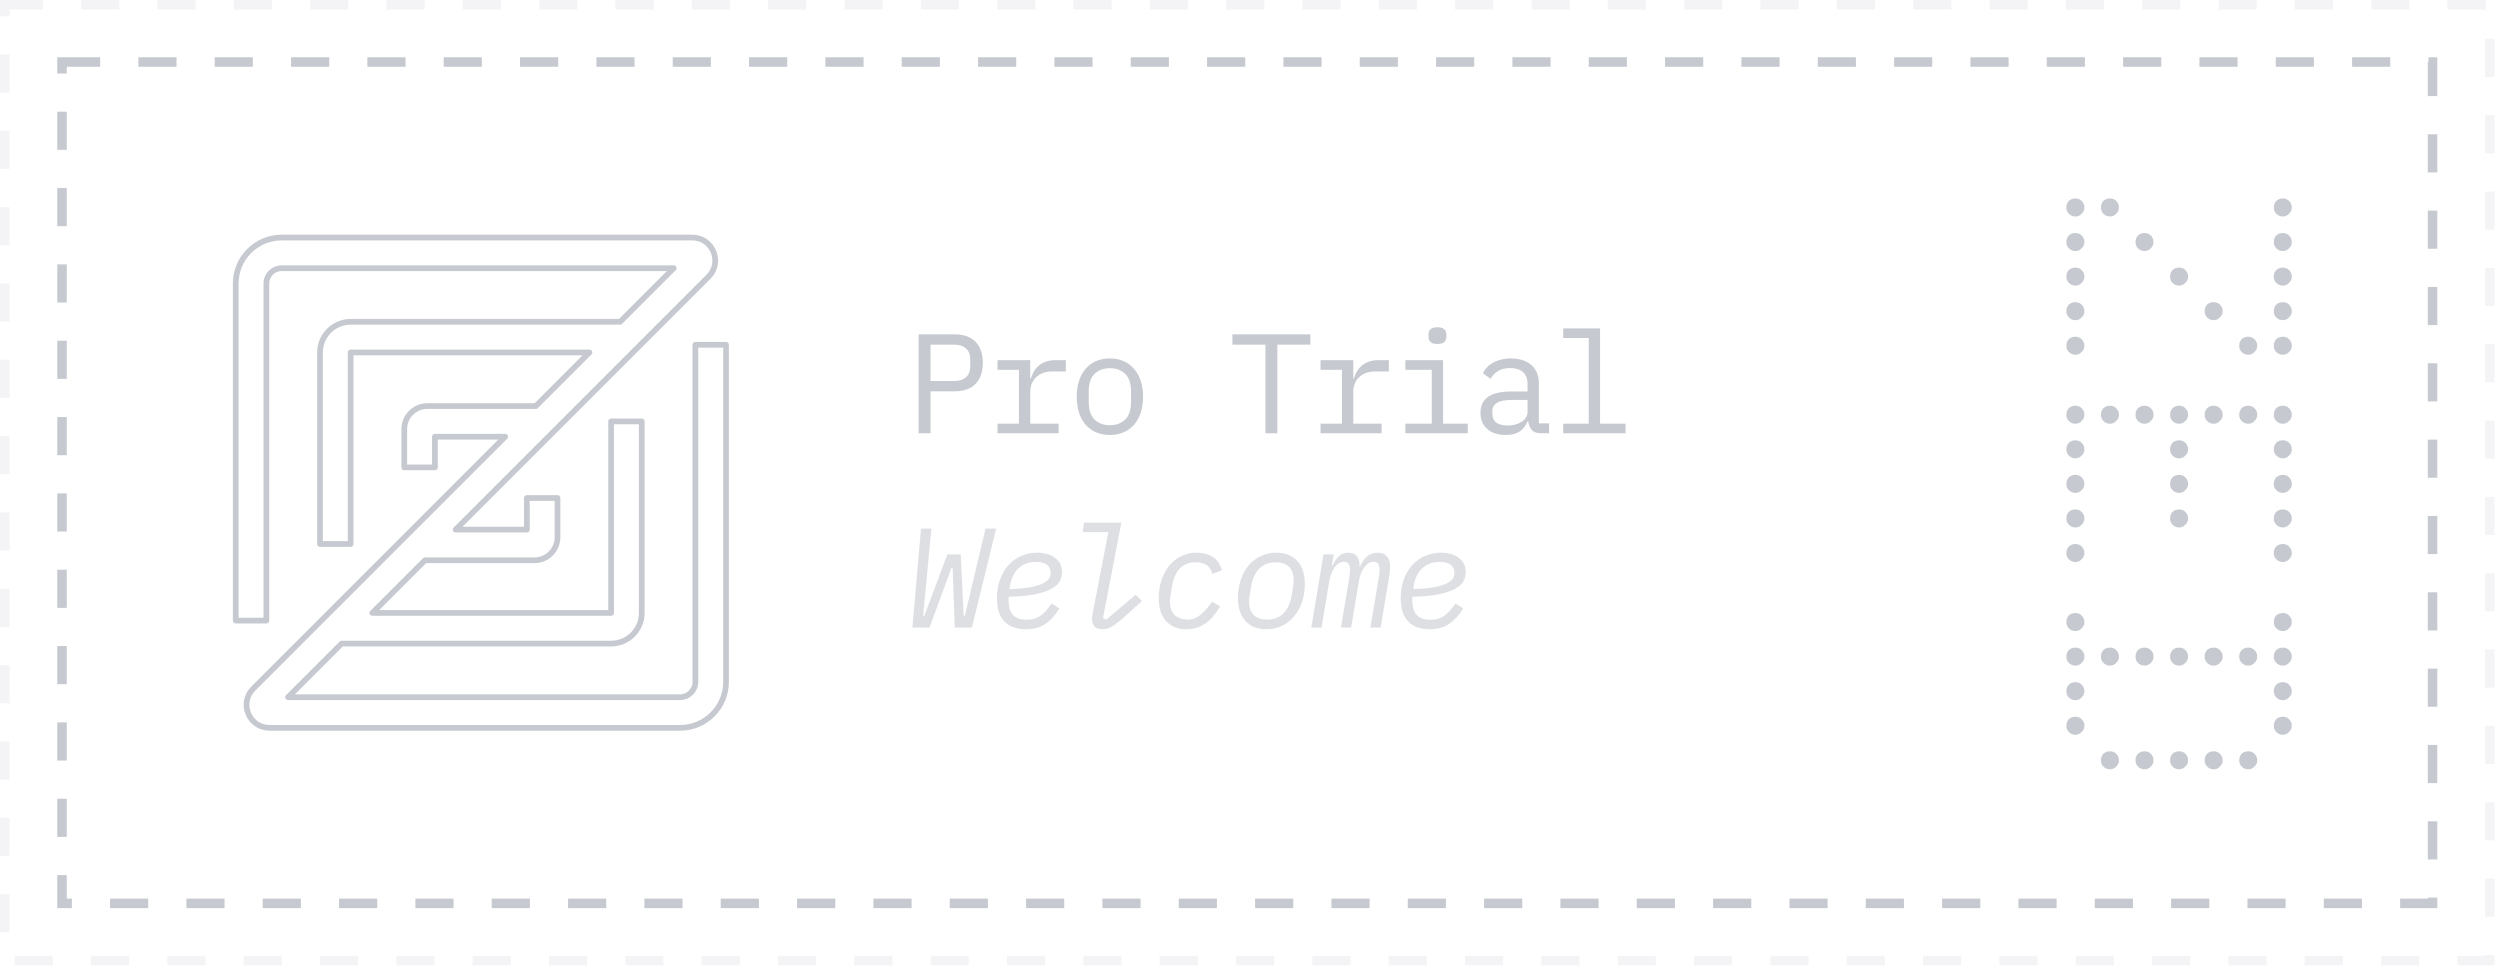
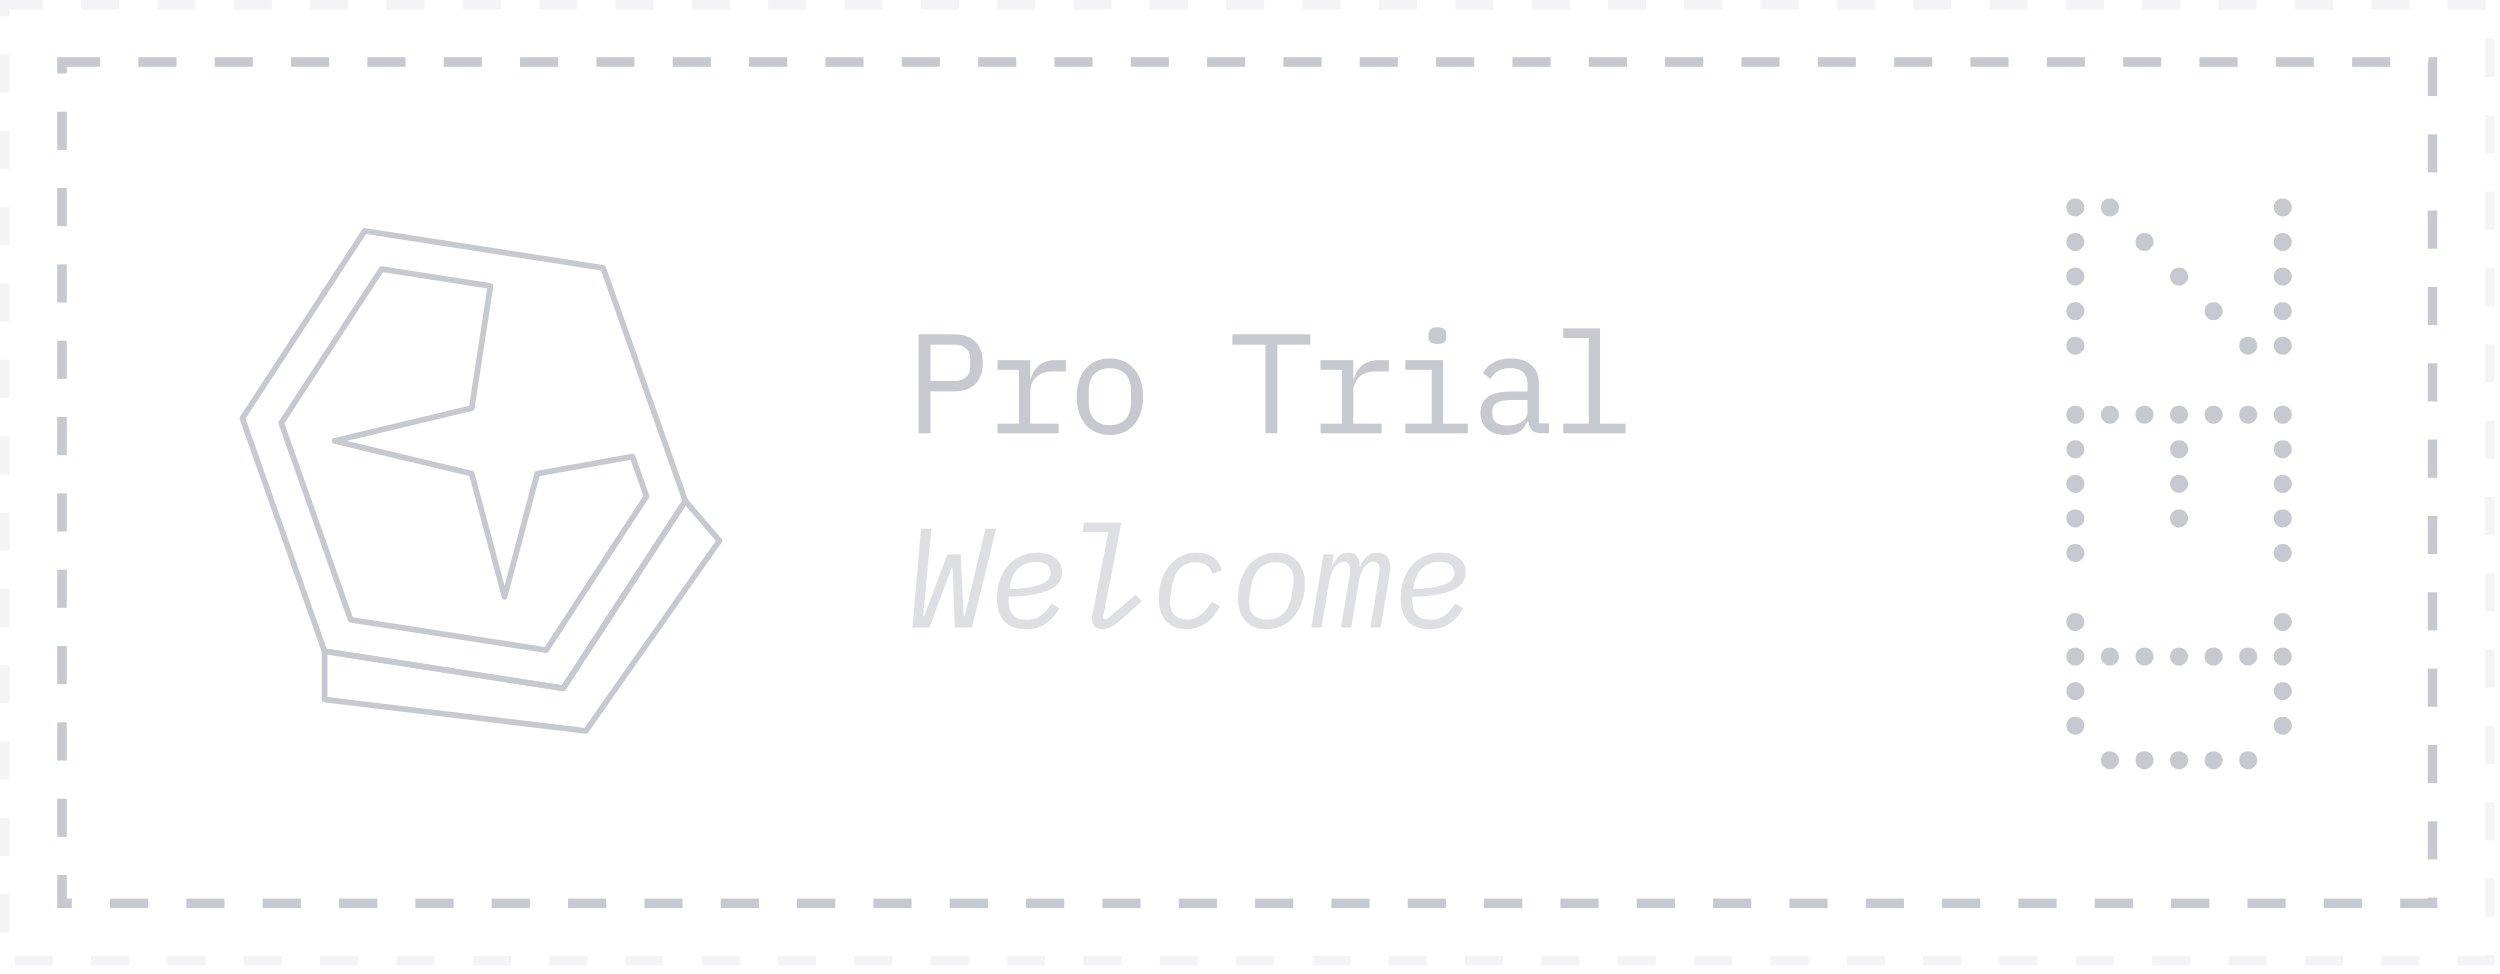
<svg xmlns="http://www.w3.org/2000/svg" width="262" height="102" fill="none">
  <path stroke="#c6cad0" stroke-dasharray="4 4" d="M.5.5h260.43v100.173H.5z" opacity=".2" />
  <path stroke="#c6cad0" stroke-dasharray="4 4" d="M6.5 6.5h248.43v88.173H6.5z" />
  <path fill="#c6cad0" d="M163.824 44.398h2.674v-8.974h-2.674v-1.01h3.862v9.984h2.675v1.01h-6.537zM161.527 45.408q-.699 0-.996-.357a1.73 1.73 0 0 1-.371-.891h-.075q-.252.669-.817 1.055-.549.37-1.485.371-1.204 0-1.917-.624t-.713-1.708q0-1.07.773-1.65.786-.579 2.525-.579h1.634v-.758q0-.846-.475-1.263-.476-.43-1.352-.43-.773 0-1.263.312-.49.297-.787.817l-.802-.595q.148-.296.401-.579.252-.282.624-.49.371-.224.847-.342.475-.135 1.054-.134 1.353 0 2.14.684.802.684.802 1.901v4.22h1.07v1.04zm-3.536-.817q.46 0 .832-.104.386-.12.668-.297.282-.194.431-.446.163-.267.163-.565v-1.263h-1.634q-1.07 0-1.56.298a.95.95 0 0 0-.49.861v.312q0 .595.416.907.43.297 1.174.297M150.642 36.048q-.52 0-.728-.208a.78.78 0 0 1-.208-.55v-.237q0-.328.208-.535.209-.223.728-.223.52 0 .728.223a.72.72 0 0 1 .208.535v.237a.77.77 0 0 1-.208.55q-.207.208-.728.208m-3.357 8.35h2.763v-5.646h-2.763v-1.01h3.952v6.656h2.585v1.01h-6.537zM138.391 44.398h2.243v-5.646h-2.243v-1.01h3.432v1.931h.074q.238-.907.892-1.411.668-.52 1.693-.52h1.07v1.188h-1.441q-1.025 0-1.664.595-.624.594-.624 1.56v3.313h2.971v1.01h-6.403zM133.865 36.122v9.286h-1.248v-9.286h-3.461v-1.084h8.171v1.084zM116.316 45.586q-.802 0-1.456-.282a3.15 3.15 0 0 1-1.099-.802 3.8 3.8 0 0 1-.684-1.263 5.5 5.5 0 0 1-.238-1.664q0-.906.238-1.65t.684-1.262a3.1 3.1 0 0 1 1.099-.817 3.6 3.6 0 0 1 1.456-.283 3.5 3.5 0 0 1 1.441.283q.654.282 1.1.817.46.519.698 1.263t.238 1.649a5.5 5.5 0 0 1-.238 1.664 3.7 3.7 0 0 1-.698 1.263 3 3 0 0 1-1.1.802 3.5 3.5 0 0 1-1.441.282m0-1.025q.995 0 1.605-.594.609-.594.609-1.843v-1.099q0-1.248-.609-1.842-.61-.594-1.605-.594t-1.605.594q-.609.594-.609 1.842v1.1q0 1.247.609 1.842.61.594 1.605.594M104.54 44.398h2.244v-5.646h-2.244v-1.01h3.432v1.931h.074q.238-.907.892-1.411.669-.52 1.694-.52h1.069v1.188h-1.441q-1.025 0-1.664.595-.624.594-.624 1.56v3.313h2.972v1.01h-6.404zM96.27 45.408v-10.37h3.774q1.442 0 2.199.787.758.788.758 2.199t-.758 2.199q-.757.787-2.199.787h-2.525v4.398zm1.249-5.482h2.496q.787 0 1.218-.387.446-.401.446-1.129v-.772q0-.728-.446-1.115-.43-.4-1.218-.4h-2.496z" />
  <path fill="#c6cad0" d="M149.825 65.944q-1.457 0-2.244-.802-.787-.818-.787-2.481 0-1.041.312-1.902a4.5 4.5 0 0 1 .862-1.5 3.8 3.8 0 0 1 1.337-.981 4.1 4.1 0 0 1 1.708-.357q.566 0 1.04.134.476.134.818.401.356.252.549.639.193.386.193.891 0 .402-.193.832-.178.431-.772.803-.58.37-1.694.624-1.1.252-2.927.297-.015.118-.015.222v.12q0 .4.075.772.073.371.282.669.208.282.579.46.372.163.981.163.416 0 .743-.089.342-.103.639-.297.312-.207.594-.52.297-.327.624-.787l.817.505q-.654 1.07-1.486 1.634-.817.55-2.035.55m1.084-7.057q-1.158 0-1.886.698-.729.699-.892 2.006l-.015.148q1.397-.045 2.244-.208.861-.177 1.307-.416.46-.237.609-.52.149-.282.149-.564 0-.238-.089-.446a.8.8 0 0 0-.253-.356 1.2 1.2 0 0 0-.475-.253 2.4 2.4 0 0 0-.699-.09M137.425 65.766l1.278-7.667h1.07l-.194 1.204h.06q.267-.58.639-.98.386-.402 1.025-.402.654 0 .936.416t.238 1.04h.044q.297-.669.743-1.055.446-.4 1.114-.4.639 0 .966.385.342.372.342 1.085 0 .208-.03.49t-.074.55l-.892 5.334h-1.069l.861-5.14q.045-.269.075-.506.029-.252.029-.416 0-.832-.653-.832a.9.9 0 0 0-.55.178 2 2 0 0 0-.416.416 3 3 0 0 0-.342.654 3.6 3.6 0 0 0-.193.683l-.832 4.963h-1.07l.862-5.14q.089-.536.089-.877 0-.475-.163-.669-.149-.208-.461-.208a.95.95 0 0 0-.564.178 1.6 1.6 0 0 0-.431.416 3 3 0 0 0-.342.654 3.5 3.5 0 0 0-.193.683l-.832 4.963zM132.721 65.944q-.743 0-1.307-.238a2.6 2.6 0 0 1-.921-.654 2.9 2.9 0 0 1-.565-1.025 4.4 4.4 0 0 1-.193-1.322q0-1.1.312-1.976.312-.892.847-1.515a3.7 3.7 0 0 1 1.278-.951 3.66 3.66 0 0 1 1.574-.342q.743 0 1.308.238.564.237.936.668.385.417.564 1.026.193.593.193 1.307 0 1.1-.312 1.99a4.6 4.6 0 0 1-.861 1.501 3.7 3.7 0 0 1-1.278.966 3.8 3.8 0 0 1-1.575.327m.06-1.01q1.084 0 1.723-.654.654-.669.847-1.813l.149-.891q.044-.267.059-.446.015-.178.015-.312 0-.98-.505-1.426-.506-.46-1.367-.46-1.085 0-1.738.668-.64.654-.832 1.798l-.149.891q-.045.267-.059.446-.015.178-.015.312 0 .981.505 1.44.505.447 1.367.447M124.333 65.944q-.713 0-1.263-.238a2.6 2.6 0 0 1-.906-.654 3.1 3.1 0 0 1-.55-1.025 4.7 4.7 0 0 1-.178-1.322q0-1.1.312-1.976.312-.892.847-1.515a3.6 3.6 0 0 1 1.248-.951q.728-.342 1.545-.342.609 0 1.055.149.46.149.787.4.327.239.52.58.208.342.312.713l-.995.387q-.224-.714-.669-.966-.431-.252-1.144-.253-.981 0-1.605.64-.609.638-.817 1.842l-.148.891q-.045.267-.06.416t-.015.297q0 .981.506 1.456.52.46 1.366.46.253 0 .506-.059.267-.06.564-.252.312-.194.669-.565.356-.372.817-.995l.832.49q-.357.58-.728 1.04a4 4 0 0 1-.802.743 3 3 0 0 1-.922.446 3.4 3.4 0 0 1-1.084.163M115.558 65.944q-.609 0-.862-.297-.252-.296-.252-.758v-.238q.015-.133.044-.237l1.664-8.647h-2.704l.164-.996h3.907L115.588 64.8l.371.119 3.046-2.585.669.653-1.546 1.397q-.534.49-.921.802a7 7 0 0 1-.683.476 2 2 0 0 1-.52.222q-.223.06-.446.06M107.511 65.944q-1.455 0-2.243-.802-.787-.818-.787-2.481 0-1.041.312-1.902a4.6 4.6 0 0 1 .861-1.5 3.84 3.84 0 0 1 1.337-.981 4.1 4.1 0 0 1 1.709-.357q.564 0 1.04.134.475.134.817.401.357.252.55.639.193.386.193.891 0 .402-.193.832-.179.431-.773.803-.58.37-1.693.624-1.1.252-2.927.297-.015.118-.015.222v.12q0 .4.074.772.075.371.282.669.208.282.58.46.37.163.98.163.416 0 .743-.089.342-.103.639-.297.312-.207.594-.52.297-.327.624-.787l.818.505q-.654 1.07-1.486 1.634-.817.55-2.036.55m1.085-7.057q-1.16 0-1.887.698-.727.699-.891 2.006l-.015.148q1.397-.045 2.243-.208.862-.177 1.308-.416.46-.237.609-.52.148-.282.148-.564a1.1 1.1 0 0 0-.089-.446.8.8 0 0 0-.252-.356 1.2 1.2 0 0 0-.476-.253 2.4 2.4 0 0 0-.698-.09M95.617 65.766l.906-10.37h1.085l-.55 5.838-.312 3.313h.119l2.422-6.448h1.396l.312 6.448h.119l.758-3.209 1.411-5.943h1.114l-2.54 10.37h-1.798l-.223-6.254h-.119l-2.302 6.255z" opacity=".6" />
  <path fill="#c6cad0" d="M240.179 65.152v.073a.79.79 0 0 1-.29.616.79.79 0 0 1-.616.29h-.072a.9.9 0 0 1-.652-.29.84.84 0 0 1-.254-.616v-.073a.96.96 0 0 1 .254-.652.96.96 0 0 1 .652-.253h.072q.363 0 .616.253.29.29.29.652m0 3.623v.073a.79.79 0 0 1-.29.616.79.79 0 0 1-.616.29h-.072a.9.9 0 0 1-.652-.29.84.84 0 0 1-.254-.616v-.073a.96.96 0 0 1 .254-.652.96.96 0 0 1 .652-.253h.072q.363 0 .616.253.29.29.29.652m0 3.623v.073a.79.79 0 0 1-.29.615.79.79 0 0 1-.616.29h-.072a.9.9 0 0 1-.652-.29.84.84 0 0 1-.254-.615v-.073a.96.96 0 0 1 .254-.652.96.96 0 0 1 .652-.254h.072q.363 0 .616.254.29.29.29.652m0 3.623v.073a.79.79 0 0 1-.29.615.79.79 0 0 1-.616.29h-.072a.9.9 0 0 1-.652-.29.84.84 0 0 1-.254-.615v-.073a.96.96 0 0 1 .254-.652.96.96 0 0 1 .652-.254h.072q.363 0 .616.254.29.29.29.652m-3.623-7.246v.073a.79.79 0 0 1-.29.616.79.79 0 0 1-.616.29h-.072a.9.9 0 0 1-.652-.29.84.84 0 0 1-.254-.616v-.073q0-.362.254-.652a.96.96 0 0 1 .652-.253h.072q.363 0 .616.253.29.29.29.652m0 10.869v.072a.79.79 0 0 1-.29.616.79.79 0 0 1-.616.29h-.072q-.363 0-.652-.29a.84.84 0 0 1-.254-.616v-.072q0-.363.254-.652a.96.96 0 0 1 .652-.254h.072q.363 0 .616.254.29.29.29.652m-3.623-10.869v.073a.79.79 0 0 1-.29.616.79.79 0 0 1-.616.29h-.072a.9.9 0 0 1-.652-.29.84.84 0 0 1-.254-.616v-.073q0-.362.254-.652a.96.96 0 0 1 .652-.253h.072q.363 0 .616.253.29.29.29.652m0 10.869v.072a.79.79 0 0 1-.29.616.79.79 0 0 1-.616.29h-.072q-.363 0-.652-.29a.84.84 0 0 1-.254-.616v-.072q0-.363.254-.652a.96.96 0 0 1 .652-.254h.072q.363 0 .616.254.29.29.29.652m-3.623-10.869v.073a.79.79 0 0 1-.29.616.79.79 0 0 1-.615.29h-.073a.9.9 0 0 1-.652-.29.84.84 0 0 1-.254-.616v-.073q0-.362.254-.652a.97.97 0 0 1 .652-.253h.073q.362 0 .615.253.29.29.29.652m0 10.869v.072a.79.79 0 0 1-.29.616.79.79 0 0 1-.615.29h-.073a.9.9 0 0 1-.652-.29.84.84 0 0 1-.254-.616v-.072q0-.363.254-.652a.97.97 0 0 1 .652-.254h.073q.362 0 .615.254.29.29.29.652m-3.623-10.869v.073a.79.79 0 0 1-.289.616.8.8 0 0 1-.616.29h-.073a.9.9 0 0 1-.652-.29.84.84 0 0 1-.254-.616v-.073q0-.362.254-.652a.97.97 0 0 1 .652-.253h.073q.361 0 .616.253a.9.9 0 0 1 .289.652m0 10.869v.072a.79.79 0 0 1-.289.616.8.8 0 0 1-.616.29h-.073a.9.9 0 0 1-.652-.29.84.84 0 0 1-.254-.616v-.072q0-.363.254-.652a.97.97 0 0 1 .652-.254h.073q.361 0 .616.254a.9.9 0 0 1 .289.652m-3.622-10.869v.073a.79.79 0 0 1-.29.616.79.79 0 0 1-.616.29h-.073a.9.9 0 0 1-.652-.29.84.84 0 0 1-.253-.616v-.073q0-.362.253-.652a.97.97 0 0 1 .652-.253h.073a.84.84 0 0 1 .616.253q.29.29.29.652m0 10.869v.072a.79.79 0 0 1-.29.616.79.79 0 0 1-.616.29h-.073a.9.9 0 0 1-.652-.29.84.84 0 0 1-.253-.616v-.072q0-.363.253-.652a.97.97 0 0 1 .652-.254h.073a.84.84 0 0 1 .616.254q.29.29.29.652m-3.623-14.492v.073a.79.79 0 0 1-.29.616.79.79 0 0 1-.616.29h-.073q-.361 0-.652-.29a.84.84 0 0 1-.253-.616v-.073q0-.362.253-.652a.97.97 0 0 1 .652-.253h.073a.84.84 0 0 1 .616.253q.29.29.29.652m0 3.623v.073a.79.79 0 0 1-.29.616.79.79 0 0 1-.616.29h-.073q-.361 0-.652-.29a.84.84 0 0 1-.253-.616v-.073q0-.362.253-.652a.97.97 0 0 1 .652-.253h.073a.84.84 0 0 1 .616.253q.29.29.29.652m0 3.623v.073a.79.79 0 0 1-.29.615.79.79 0 0 1-.616.29h-.073q-.361 0-.652-.29a.84.84 0 0 1-.253-.615v-.073q0-.362.253-.652a.97.97 0 0 1 .652-.254h.073a.84.84 0 0 1 .616.254q.29.29.29.652m0 3.623v.073a.79.79 0 0 1-.29.615.79.79 0 0 1-.616.29h-.073q-.361 0-.652-.29a.84.84 0 0 1-.253-.615v-.073q0-.363.253-.652a.97.97 0 0 1 .652-.254h.073a.84.84 0 0 1 .616.254q.29.29.29.652M240.179 43.43v.072a.79.79 0 0 1-.29.616.79.79 0 0 1-.616.29h-.072a.9.9 0 0 1-.652-.29.84.84 0 0 1-.254-.616v-.073a.96.96 0 0 1 .254-.652.96.96 0 0 1 .652-.253h.072q.363 0 .616.253.29.29.29.652m0 3.622v.073a.79.79 0 0 1-.29.616.79.79 0 0 1-.616.29h-.072a.9.9 0 0 1-.652-.29.84.84 0 0 1-.254-.616v-.073a.96.96 0 0 1 .254-.652.96.96 0 0 1 .652-.253h.072q.363 0 .616.253.29.29.29.652m0 3.623v.073a.79.79 0 0 1-.29.616.79.79 0 0 1-.616.29h-.072a.9.9 0 0 1-.652-.29.84.84 0 0 1-.254-.616v-.073a.96.96 0 0 1 .254-.652.96.96 0 0 1 .652-.254h.072q.363 0 .616.254.29.29.29.652m0 3.623v.072a.79.79 0 0 1-.29.616.79.79 0 0 1-.616.29h-.072a.9.9 0 0 1-.652-.29.84.84 0 0 1-.254-.616v-.072a.96.96 0 0 1 .254-.652.96.96 0 0 1 .652-.254h.072q.363 0 .616.254.29.29.29.652m0 3.623v.072a.79.79 0 0 1-.29.616.79.79 0 0 1-.616.29h-.072a.9.9 0 0 1-.652-.29.84.84 0 0 1-.254-.616v-.072a.96.96 0 0 1 .254-.652.96.96 0 0 1 .652-.254h.072q.363 0 .616.254.29.29.29.652m-3.623-14.492v.073a.79.79 0 0 1-.29.616.79.79 0 0 1-.616.29h-.072a.9.9 0 0 1-.652-.29.84.84 0 0 1-.254-.616v-.073q0-.362.254-.652a.96.96 0 0 1 .652-.253h.072q.363 0 .616.253.29.29.29.652m-3.623 0v.073a.79.79 0 0 1-.29.616.79.79 0 0 1-.616.29h-.072a.9.9 0 0 1-.652-.29.84.84 0 0 1-.254-.616v-.073q0-.362.254-.652a.96.96 0 0 1 .652-.253h.072q.363 0 .616.253.29.29.29.652m-3.623 0v.073a.79.79 0 0 1-.29.616.79.79 0 0 1-.615.29h-.073a.9.9 0 0 1-.652-.29.84.84 0 0 1-.254-.616v-.073q0-.362.254-.652a.97.97 0 0 1 .652-.253h.073q.362 0 .615.253.29.29.29.652m0 3.623v.073a.79.79 0 0 1-.29.616.79.79 0 0 1-.615.29h-.073a.9.9 0 0 1-.652-.29.84.84 0 0 1-.254-.616v-.073q0-.362.254-.652a.97.97 0 0 1 .652-.253h.073q.362 0 .615.253.29.29.29.652m0 3.623v.073a.79.79 0 0 1-.29.616.79.79 0 0 1-.615.29h-.073a.9.9 0 0 1-.652-.29.84.84 0 0 1-.254-.616v-.073q0-.362.254-.652a.97.97 0 0 1 .652-.254h.073q.362 0 .615.254.29.29.29.652m0 3.623v.072a.79.79 0 0 1-.29.616.79.79 0 0 1-.615.29h-.073a.9.9 0 0 1-.652-.29.84.84 0 0 1-.254-.616v-.072q0-.363.254-.652a.97.97 0 0 1 .652-.254h.073q.362 0 .615.254.29.29.29.652m-3.623-10.869v.073a.79.79 0 0 1-.289.616.8.8 0 0 1-.616.29h-.073a.9.9 0 0 1-.652-.29.84.84 0 0 1-.254-.616v-.073q0-.362.254-.652a.97.97 0 0 1 .652-.253h.073q.361 0 .616.253a.9.9 0 0 1 .289.652m-3.622 0v.073a.79.79 0 0 1-.29.616.79.79 0 0 1-.616.29h-.073a.9.9 0 0 1-.652-.29.84.84 0 0 1-.253-.616v-.073q0-.362.253-.652a.97.97 0 0 1 .652-.253h.073a.84.84 0 0 1 .616.253q.29.29.29.652m-3.623 0v.073a.79.79 0 0 1-.29.616.79.79 0 0 1-.616.29h-.073q-.361 0-.652-.29a.84.84 0 0 1-.253-.616v-.073q0-.362.253-.652a.97.97 0 0 1 .652-.253h.073a.84.84 0 0 1 .616.253q.29.29.29.652m0 3.623v.073a.79.79 0 0 1-.29.616.79.79 0 0 1-.616.29h-.073q-.361 0-.652-.29a.84.84 0 0 1-.253-.616v-.073q0-.362.253-.652a.97.97 0 0 1 .652-.253h.073a.84.84 0 0 1 .616.253q.29.29.29.652m0 3.623v.073a.79.79 0 0 1-.29.616.79.79 0 0 1-.616.29h-.073q-.361 0-.652-.29a.84.84 0 0 1-.253-.616v-.073q0-.362.253-.652a.97.97 0 0 1 .652-.254h.073a.84.84 0 0 1 .616.254q.29.29.29.652m0 3.623v.072a.79.79 0 0 1-.29.616.79.79 0 0 1-.616.29h-.073q-.361 0-.652-.29a.84.84 0 0 1-.253-.616v-.072q0-.363.253-.652a.97.97 0 0 1 .652-.254h.073a.84.84 0 0 1 .616.254q.29.29.29.652m0 3.623v.072a.79.79 0 0 1-.29.616.79.79 0 0 1-.616.29h-.073q-.361 0-.652-.29a.84.84 0 0 1-.253-.616v-.072q0-.363.253-.652a.97.97 0 0 1 .652-.254h.073a.84.84 0 0 1 .616.254q.29.29.29.652M240.179 21.706v.073a.79.79 0 0 1-.29.616.79.79 0 0 1-.616.29h-.072a.9.9 0 0 1-.652-.29.84.84 0 0 1-.254-.616v-.073a.96.96 0 0 1 .254-.652.96.96 0 0 1 .652-.253h.072q.363 0 .616.253.29.29.29.652m0 3.623v.073a.79.79 0 0 1-.29.616.79.79 0 0 1-.616.29h-.072a.9.9 0 0 1-.652-.29.84.84 0 0 1-.254-.616v-.073a.96.96 0 0 1 .254-.652.96.96 0 0 1 .652-.253h.072q.363 0 .616.253.29.29.29.652m0 3.623v.073a.79.79 0 0 1-.29.615.79.79 0 0 1-.616.29h-.072a.9.9 0 0 1-.652-.29.84.84 0 0 1-.254-.615v-.073a.96.96 0 0 1 .254-.652.96.96 0 0 1 .652-.254h.072q.363 0 .616.254.29.29.29.652m0 3.623v.072a.79.79 0 0 1-.29.616.79.79 0 0 1-.616.29h-.072a.9.9 0 0 1-.652-.29.84.84 0 0 1-.254-.616v-.072a.96.96 0 0 1 .254-.652.96.96 0 0 1 .652-.254h.072q.363 0 .616.254.29.29.29.652m0 3.623v.072a.79.79 0 0 1-.29.616.79.79 0 0 1-.616.29h-.072a.9.9 0 0 1-.652-.29.84.84 0 0 1-.254-.616v-.072a.96.96 0 0 1 .254-.652.96.96 0 0 1 .652-.254h.072q.363 0 .616.254.29.29.29.652m-3.623 0v.072a.79.79 0 0 1-.29.616.79.79 0 0 1-.616.29h-.072a.9.9 0 0 1-.652-.29.84.84 0 0 1-.254-.616v-.072q0-.364.254-.652a.96.96 0 0 1 .652-.254h.072q.363 0 .616.254.29.29.29.652m-3.623-3.623v.072a.79.79 0 0 1-.29.616.79.79 0 0 1-.616.29h-.072a.9.9 0 0 1-.652-.29.84.84 0 0 1-.254-.616v-.072q0-.363.254-.652a.96.96 0 0 1 .652-.254h.072q.363 0 .616.254.29.29.29.652m-3.623-3.623v.073a.79.79 0 0 1-.29.615.79.79 0 0 1-.615.29h-.073a.9.9 0 0 1-.652-.29.84.84 0 0 1-.254-.615v-.073q0-.362.254-.652a.97.97 0 0 1 .652-.254h.073q.362 0 .615.254.29.29.29.652m-3.623-3.623v.073a.79.79 0 0 1-.289.616.8.8 0 0 1-.616.29h-.073a.9.9 0 0 1-.652-.29.84.84 0 0 1-.254-.616v-.073q0-.362.254-.652a.97.97 0 0 1 .652-.253h.073q.361 0 .616.253a.9.9 0 0 1 .289.652m-3.622-3.623v.073a.79.79 0 0 1-.29.616.79.79 0 0 1-.616.29h-.073a.9.9 0 0 1-.652-.29.84.84 0 0 1-.253-.616v-.073q0-.362.253-.652a.97.97 0 0 1 .652-.253h.073a.84.84 0 0 1 .616.253q.29.29.29.652m-3.623 0v.073a.79.79 0 0 1-.29.616.79.79 0 0 1-.616.29h-.073q-.361 0-.652-.29a.84.84 0 0 1-.253-.616v-.073q0-.362.253-.652a.97.97 0 0 1 .652-.253h.073a.84.84 0 0 1 .616.253q.29.29.29.652m0 3.623v.073a.79.79 0 0 1-.29.616.79.79 0 0 1-.616.29h-.073q-.361 0-.652-.29a.84.84 0 0 1-.253-.616v-.073q0-.362.253-.652a.97.97 0 0 1 .652-.253h.073a.84.84 0 0 1 .616.253q.29.29.29.652m0 3.623v.073a.79.79 0 0 1-.29.615.79.79 0 0 1-.616.29h-.073q-.361 0-.652-.29a.84.84 0 0 1-.253-.615v-.073q0-.362.253-.652a.97.97 0 0 1 .652-.254h.073a.84.84 0 0 1 .616.254q.29.29.29.652m0 3.623v.072a.79.79 0 0 1-.29.616.79.79 0 0 1-.616.29h-.073q-.361 0-.652-.29a.84.84 0 0 1-.253-.616v-.072q0-.363.253-.652a.97.97 0 0 1 .652-.254h.073a.84.84 0 0 1 .616.254q.29.29.29.652m0 3.623v.072a.79.79 0 0 1-.29.616.79.79 0 0 1-.616.29h-.073q-.361 0-.652-.29a.84.84 0 0 1-.253-.616v-.072q0-.364.253-.652a.97.97 0 0 1 .652-.254h.073a.84.84 0 0 1 .616.254q.29.29.29.652" />
-   <path stroke="#c6cad0" stroke-linejoin="round" stroke-width=".6" d="M29.521 28.106c-.887 0-1.605.72-1.605 1.606v35.326h-3.212V29.712a4.817 4.817 0 0 1 4.817-4.817h43.023c2.146 0 3.22 2.594 1.703 4.111L47.75 55.504h7.464v-3.312h3.212v4.115a2.41 2.41 0 0 1-2.409 2.409H44.538l-5.52 5.52h25.027V44.164h3.211v20.072a3.21 3.21 0 0 1-3.211 3.211H35.806l-5.62 5.62h41.085c.887 0 1.605-.719 1.605-1.606V36.135h3.212V71.46a4.817 4.817 0 0 1-4.817 4.818H28.248c-2.146 0-3.22-2.595-1.703-4.112l26.397-26.398H45.58v3.212h-3.212v-4.014a2.41 2.41 0 0 1 2.409-2.41h11.378l5.62-5.62H36.747V57.01h-3.211V36.938a3.21 3.21 0 0 1 3.211-3.212h28.239l5.62-5.62z" clip-rule="evenodd" />
+   <path stroke="#c6cad0" stroke-linejoin="round" stroke-width=".6" clip-rule="evenodd" d="M34.013,68.252 L59.022,72.134 L71.824,52.496 L75.397,56.664 L61.392,76.6 L34.013,73.313Z" />
+   <path stroke="#c6cad0" stroke-linejoin="round" stroke-width=".6" clip-rule="evenodd" d="M25.403,43.838 L34.013,68.252 L59.022,72.134 L71.824,52.496 L63.214,28.082 L38.217,24.2ZM39.991,28.201 L51.4,29.976 L49.435,42.766 L35.049,46.208 L49.435,49.638 L52.877,62.547 L56.307,49.638 L66.287,47.851 L67.752,52.008 L57.236,68.133 L36.752,64.953 L29.476,44.326Z" />
</svg>
